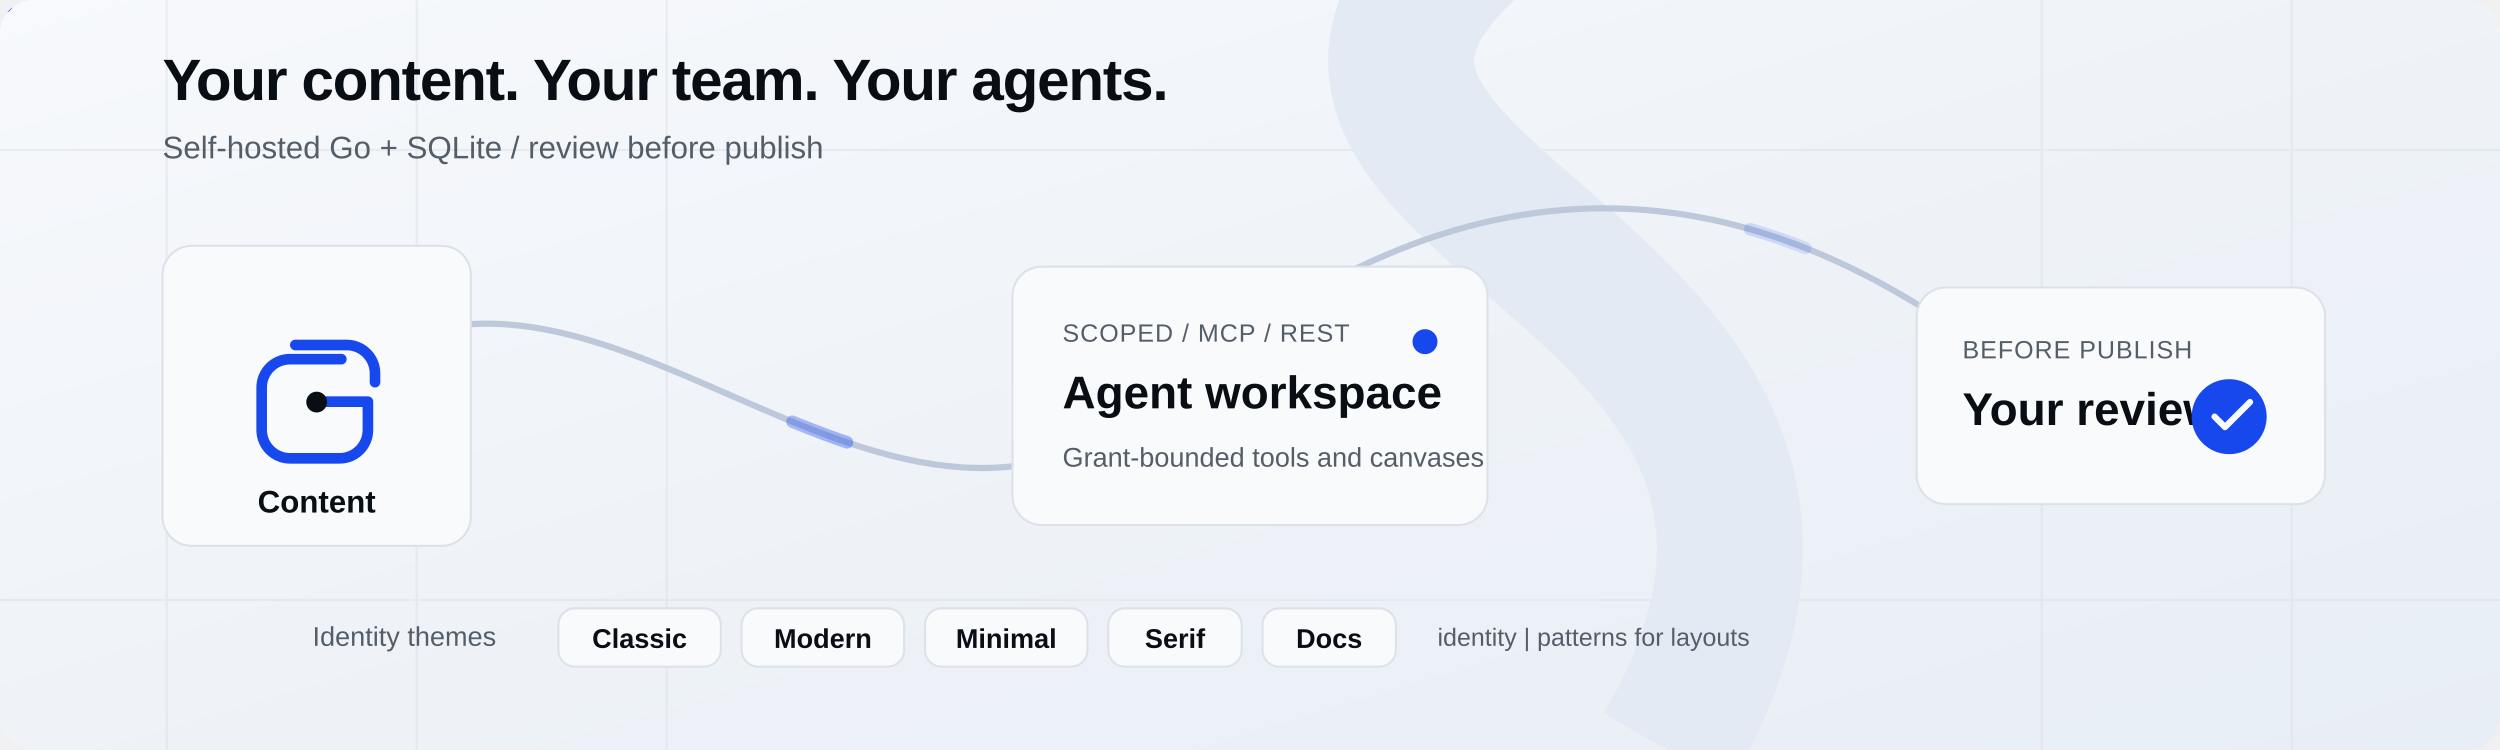
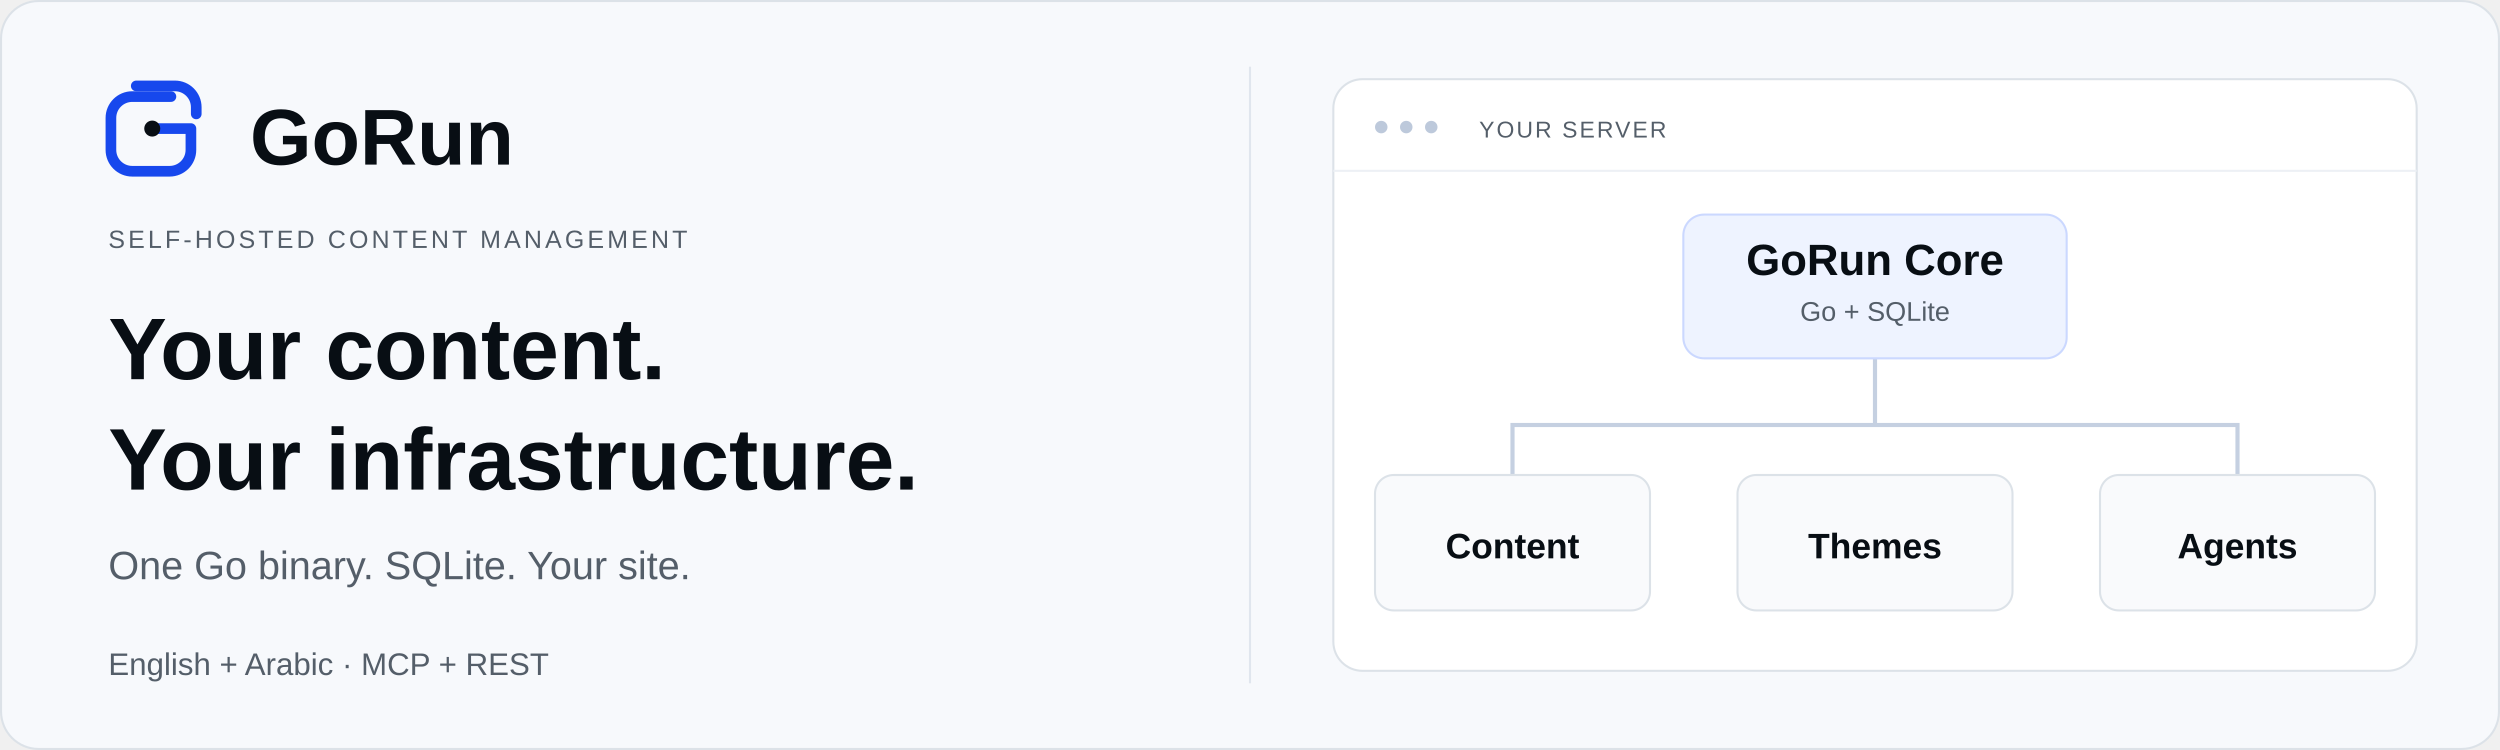
- <svg xmlns="http://www.w3.org/2000/svg" viewBox="0 0 1200 360" role="img" aria-labelledby="title desc">
-   <defs>
-     <linearGradient id="sky" x1="0" y1="0" x2="1" y2="1">
-       <stop offset="0%" stop-color="#f7f9fc" />
-       <stop offset="55%" stop-color="#eef2f7" />
-       <stop offset="100%" stop-color="#e8eef6" />
-     </linearGradient>
-     <linearGradient id="routeGlow" x1="0" y1="0" x2="1" y2="0">
-       <stop offset="0%" stop-color="#1748ed" stop-opacity="0" />
-       <stop offset="45%" stop-color="#1748ed" stop-opacity=".55" />
-       <stop offset="100%" stop-color="#1748ed" stop-opacity="0" />
-     </linearGradient>
-     <clipPath id="frame">
-       <rect width="1200" height="360" rx="16" />
-     </clipPath>
-     <style>
-       .label { font-family: ui-sans-serif, system-ui, -apple-system, Segoe UI, Arial, sans-serif; }
-       .muted { fill: #545e69; }
-       .ink { fill: #080e14; }
-       .chip { fill: #f9fafb; stroke: #dce2e8; stroke-width: 1; }
-       @media (prefers-reduced-motion: reduce) {
-         .motion { animation: none !important; }
-         .dash { stroke-dashoffset: 0 !important; }
-         .pulse { opacity: 1 !important; }
-         .runner { display: none !important; }
-       }
-     </style>
-   </defs>
-   <g clip-path="url(#frame)">
-     <rect width="1200" height="360" fill="url(#sky)" />
-     <g stroke="#dce2e8" stroke-width="1" opacity=".55">
-       <path d="M80 0v360M200 0v360M320 0v360M980 0v360M1100 0v360" />
-       <path d="M0 72h1200M0 288h1200" />
-     </g>
-     <path d="M720 -40c-180 140 220 160 80 400" fill="none" stroke="#e4eaf3" stroke-width="70" />
-     <path id="route" d="M150 190 C 280 70, 420 310, 560 190 S 840 70, 980 190" fill="none" stroke="#bdc9db" stroke-width="3" stroke-linecap="round" />
-     <path class="motion dash" d="M150 190 C 280 70, 420 310, 560 190 S 840 70, 980 190" fill="none" stroke="url(#routeGlow)" stroke-width="6" stroke-linecap="round" stroke-dasharray="28 220">
-       <animate attributeName="stroke-dashoffset" from="248" to="0" dur="3.2s" repeatCount="indefinite" />
-     </path>
-     <circle class="motion runner" r="7" fill="#1748ed">
-       <animateMotion dur="3.2s" repeatCount="indefinite" rotate="auto" path="M150 190 C 280 70, 420 310, 560 190 S 840 70, 980 190" />
-       <animate attributeName="opacity" values="1;.55;1" dur="3.2s" repeatCount="indefinite" />
-     </circle>
-     <g transform="translate(78 118)">
-       <rect class="chip" width="148" height="144" rx="14" />
-       <g fill="none" stroke="#1748ed" stroke-width="6" stroke-linecap="round" stroke-linejoin="round" transform="translate(34 34) scale(.85)">
+ <svg xmlns="http://www.w3.org/2000/svg" viewBox="0 0 1200 360" width="1200" height="360" role="img" aria-labelledby="title desc" lang="en">
+   <style>
+     text { font-family: -apple-system, BlinkMacSystemFont, "Segoe UI", Arial, sans-serif; }
+     svg[lang="ar"] text { font-family: Tahoma, Arial, sans-serif; }
+     .ink { fill: #080e14; } .muted { fill: #545e69; }
+     .mobile { display: none; }
+     @media (max-width: 600px) { .desktop { display: none; } .mobile { display: inline; } }
+     .signal { opacity: 0; }
+     @media (prefers-reduced-motion: no-preference) {
+       .signal { animation: pass 3.6s ease-out 1; }
+       @keyframes pass { 0% { opacity: 0; stroke-dashoffset: 160; } 18% { opacity: .65; } 75% { opacity: .65; } 100% { opacity: 0; stroke-dashoffset: 0; } }
+     }
+     @media (prefers-reduced-motion: reduce) { .signal { animation: none; opacity: 0; } }
+   </style>
+   <rect x=".5" y=".5" width="1199" height="359" rx="18" fill="#f7f9fc" stroke="#dce2e8" />
+   <g class="desktop">
+     <path d="M600 32v296" stroke="#e0e6ee" />
+     <g transform="translate(43 31) scale(.64)">
+       <g fill="none" stroke="#1748ed" stroke-width="8" stroke-linecap="round" stroke-linejoin="round">
        <path d="M61 24H32a16 16 0 0 0-16 16v24a16 16 0 0 0 16 16h28a16 16 0 0 0 16-16V48H47" />
        <path d="M35 16h29a16 16 0 0 1 16 16v5" />
      </g>
-       <circle cx="74" cy="75" r="5" fill="#080e14" />
-       <text class="label ink" x="74" y="128" text-anchor="middle" font-size="15" font-weight="700">Content</text>
+       <circle cx="47" cy="48" r="6" fill="#080e14" />
    </g>
-     <g transform="translate(486 128)">
-       <rect class="chip" width="228" height="124" rx="14" />
-       <text class="label muted" x="24" y="36" font-size="12" letter-spacing=".04em">SCOPED / MCP / REST</text>
-       <text class="label ink" x="24" y="68" font-size="22" font-weight="700">Agent workspace</text>
-       <text class="label muted" x="24" y="96" font-size="13">Grant-bounded tools and canvases</text>
-       <circle class="motion pulse" cx="198" cy="36" r="6" fill="#1748ed">
-         <animate attributeName="r" values="5;7;5" dur="2.4s" repeatCount="indefinite" />
-         <animate attributeName="opacity" values=".9;.45;.9" dur="2.4s" repeatCount="indefinite" />
-       </circle>
+     <text x="120" y="79" class="ink" font-size="38" font-weight="700" text-anchor="start">GoRun</text>
+     <text x="52" y="119" class="muted" font-size="12" font-weight="400" text-anchor="start" letter-spacing="1.5">SELF-HOSTED CONTENT MANAGEMENT</text>
+     <text x="52" y="182" class="ink" font-size="42" font-weight="700" text-anchor="start">Your content.</text>
+     <text x="52" y="235" class="ink" font-size="42" font-weight="700" text-anchor="start">Your infrastructure.</text>
+     <text x="52" y="278" class="muted" font-size="19" font-weight="400" text-anchor="start">One Go binary. SQLite. Your site.</text>
+     <text x="52" y="324" class="muted" font-size="15" font-weight="400" text-anchor="start">English + Arabic  ·  MCP + REST</text>
+     <g transform="translate(0 0)">
+       <rect x="640" y="38" width="520" height="284" rx="14" fill="#fff" stroke="#dce2e8" />
+       <circle cx="663" cy="61" r="3" fill="#bdc9db" />
+       <circle cx="675" cy="61" r="3" fill="#bdc9db" />
+       <circle cx="687" cy="61" r="3" fill="#bdc9db" />
+       <text x="710" y="66" class="muted" font-size="11" font-weight="400" text-anchor="start" letter-spacing="1">YOUR SERVER</text>
+       <path d="M640 82h520" stroke="#edf0f5" />
+       <path d="M900 172v32M726 228v-24h348v24" fill="none" stroke="#c5d0e1" stroke-width="2" stroke-linecap="round" />
+       <path class="signal" d="M900 172v32H726v24M900 204h174v24" fill="none" stroke="#1748ed" stroke-width="3" stroke-linecap="round" stroke-dasharray="32 160" opacity="0" />
+       <rect x="808" y="103" width="184" height="69" rx="10" fill="#eef3ff" stroke="#cbd8ff" />
+       <text x="900" y="132" class="ink" font-size="21" font-weight="700" text-anchor="middle">GoRun Core</text>
+       <text x="900" y="154" class="muted" font-size="13" font-weight="400" text-anchor="middle">Go + SQLite</text>
+       <rect x="660" y="228" width="132" height="65" rx="9" fill="#f9fafc" stroke="#dce2e8" />
+       <text x="726" y="268" class="ink" font-size="17" font-weight="600" text-anchor="middle">Content</text>
+       <rect x="834" y="228" width="132" height="65" rx="9" fill="#f9fafc" stroke="#dce2e8" />
+       <text x="900" y="268" class="ink" font-size="17" font-weight="600" text-anchor="middle">Themes</text>
+       <rect x="1008" y="228" width="132" height="65" rx="9" fill="#f9fafc" stroke="#dce2e8" />
+       <text x="1074" y="268" class="ink" font-size="17" font-weight="600" text-anchor="middle">Agents</text>
    </g>
-     <g transform="translate(920 138)">
-       <rect class="chip" width="196" height="104" rx="14" />
-       <text class="label muted" x="22" y="34" font-size="12" letter-spacing=".04em">BEFORE PUBLISH</text>
-       <text class="label ink" x="22" y="66" font-size="22" font-weight="700">Your review</text>
-       <g transform="translate(150 62)">
-         <circle r="18" fill="#1748ed" />
-         <path d="M-7 0 l5 5 12-12" fill="none" stroke="#f9fafb" stroke-width="3" stroke-linecap="round" stroke-linejoin="round" />
+   </g>
+   <g class="mobile" display="none">
+     <g transform="translate(40 22) scale(1.22)">
+       <g fill="none" stroke="#1748ed" stroke-width="8" stroke-linecap="round" stroke-linejoin="round">
+         <path d="M61 24H32a16 16 0 0 0-16 16v24a16 16 0 0 0 16 16h28a16 16 0 0 0 16-16V48H47" />
+         <path d="M35 16h29a16 16 0 0 1 16 16v5" />
      </g>
+       <circle cx="47" cy="48" r="6" fill="#080e14" />
    </g>
-     <g transform="translate(150 292)">
-       <text class="label muted" x="0" y="18" font-size="13">Identity themes</text>
-       <g font-family="ui-sans-serif, system-ui, -apple-system, Segoe UI, Arial, sans-serif" font-size="13" font-weight="600">
-         <g transform="translate(118 0)">
-           <rect class="chip" width="78" height="28" rx="8" />
-           <text class="ink" x="39" y="19" text-anchor="middle">Classic</text>
-           <animate attributeName="opacity" values=".55;1;.55" dur="5s" begin="0s" repeatCount="indefinite" />
-         </g>
-         <g transform="translate(206 0)">
-           <rect class="chip" width="78" height="28" rx="8" />
-           <text class="ink" x="39" y="19" text-anchor="middle">Modern</text>
-           <animate attributeName="opacity" values=".55;1;.55" dur="5s" begin="1s" repeatCount="indefinite" />
-         </g>
-         <g transform="translate(294 0)">
-           <rect class="chip" width="78" height="28" rx="8" />
-           <text class="ink" x="39" y="19" text-anchor="middle">Minimal</text>
-           <animate attributeName="opacity" values=".55;1;.55" dur="5s" begin="2s" repeatCount="indefinite" />
-         </g>
-         <g transform="translate(382 0)">
-           <rect class="chip" width="64" height="28" rx="8" />
-           <text class="ink" x="32" y="19" text-anchor="middle">Serif</text>
-           <animate attributeName="opacity" values=".55;1;.55" dur="5s" begin="3s" repeatCount="indefinite" />
-         </g>
-         <g transform="translate(456 0)">
-           <rect class="chip" width="64" height="28" rx="8" />
-           <text class="ink" x="32" y="19" text-anchor="middle">Docs</text>
-           <animate attributeName="opacity" values=".55;1;.55" dur="5s" begin="4s" repeatCount="indefinite" />
-         </g>
-       </g>
-       <text class="label muted" x="540" y="18" font-size="12">identity  |  patterns for layouts</text>
-     </g>
-     <text class="label ink" x="78" y="48" font-size="28" font-weight="700" letter-spacing="-.02em">Your content. Your team. Your agents.</text>
-     <text class="label muted" x="78" y="76" font-size="15">Self-hosted Go + SQLite / review before publish</text>
+     <text x="184" y="119" class="ink" font-size="86" font-weight="700" text-anchor="start">GoRun</text>
+     <text x="52" y="228" class="ink" font-size="58" font-weight="700" text-anchor="start">Your content. Your infrastructure.</text>
+     <text x="52" y="314" class="muted" font-size="37" font-weight="400" text-anchor="start">Go + SQLite  ·  English + Arabic  ·  MCP / REST</text>
  </g>
</svg>
